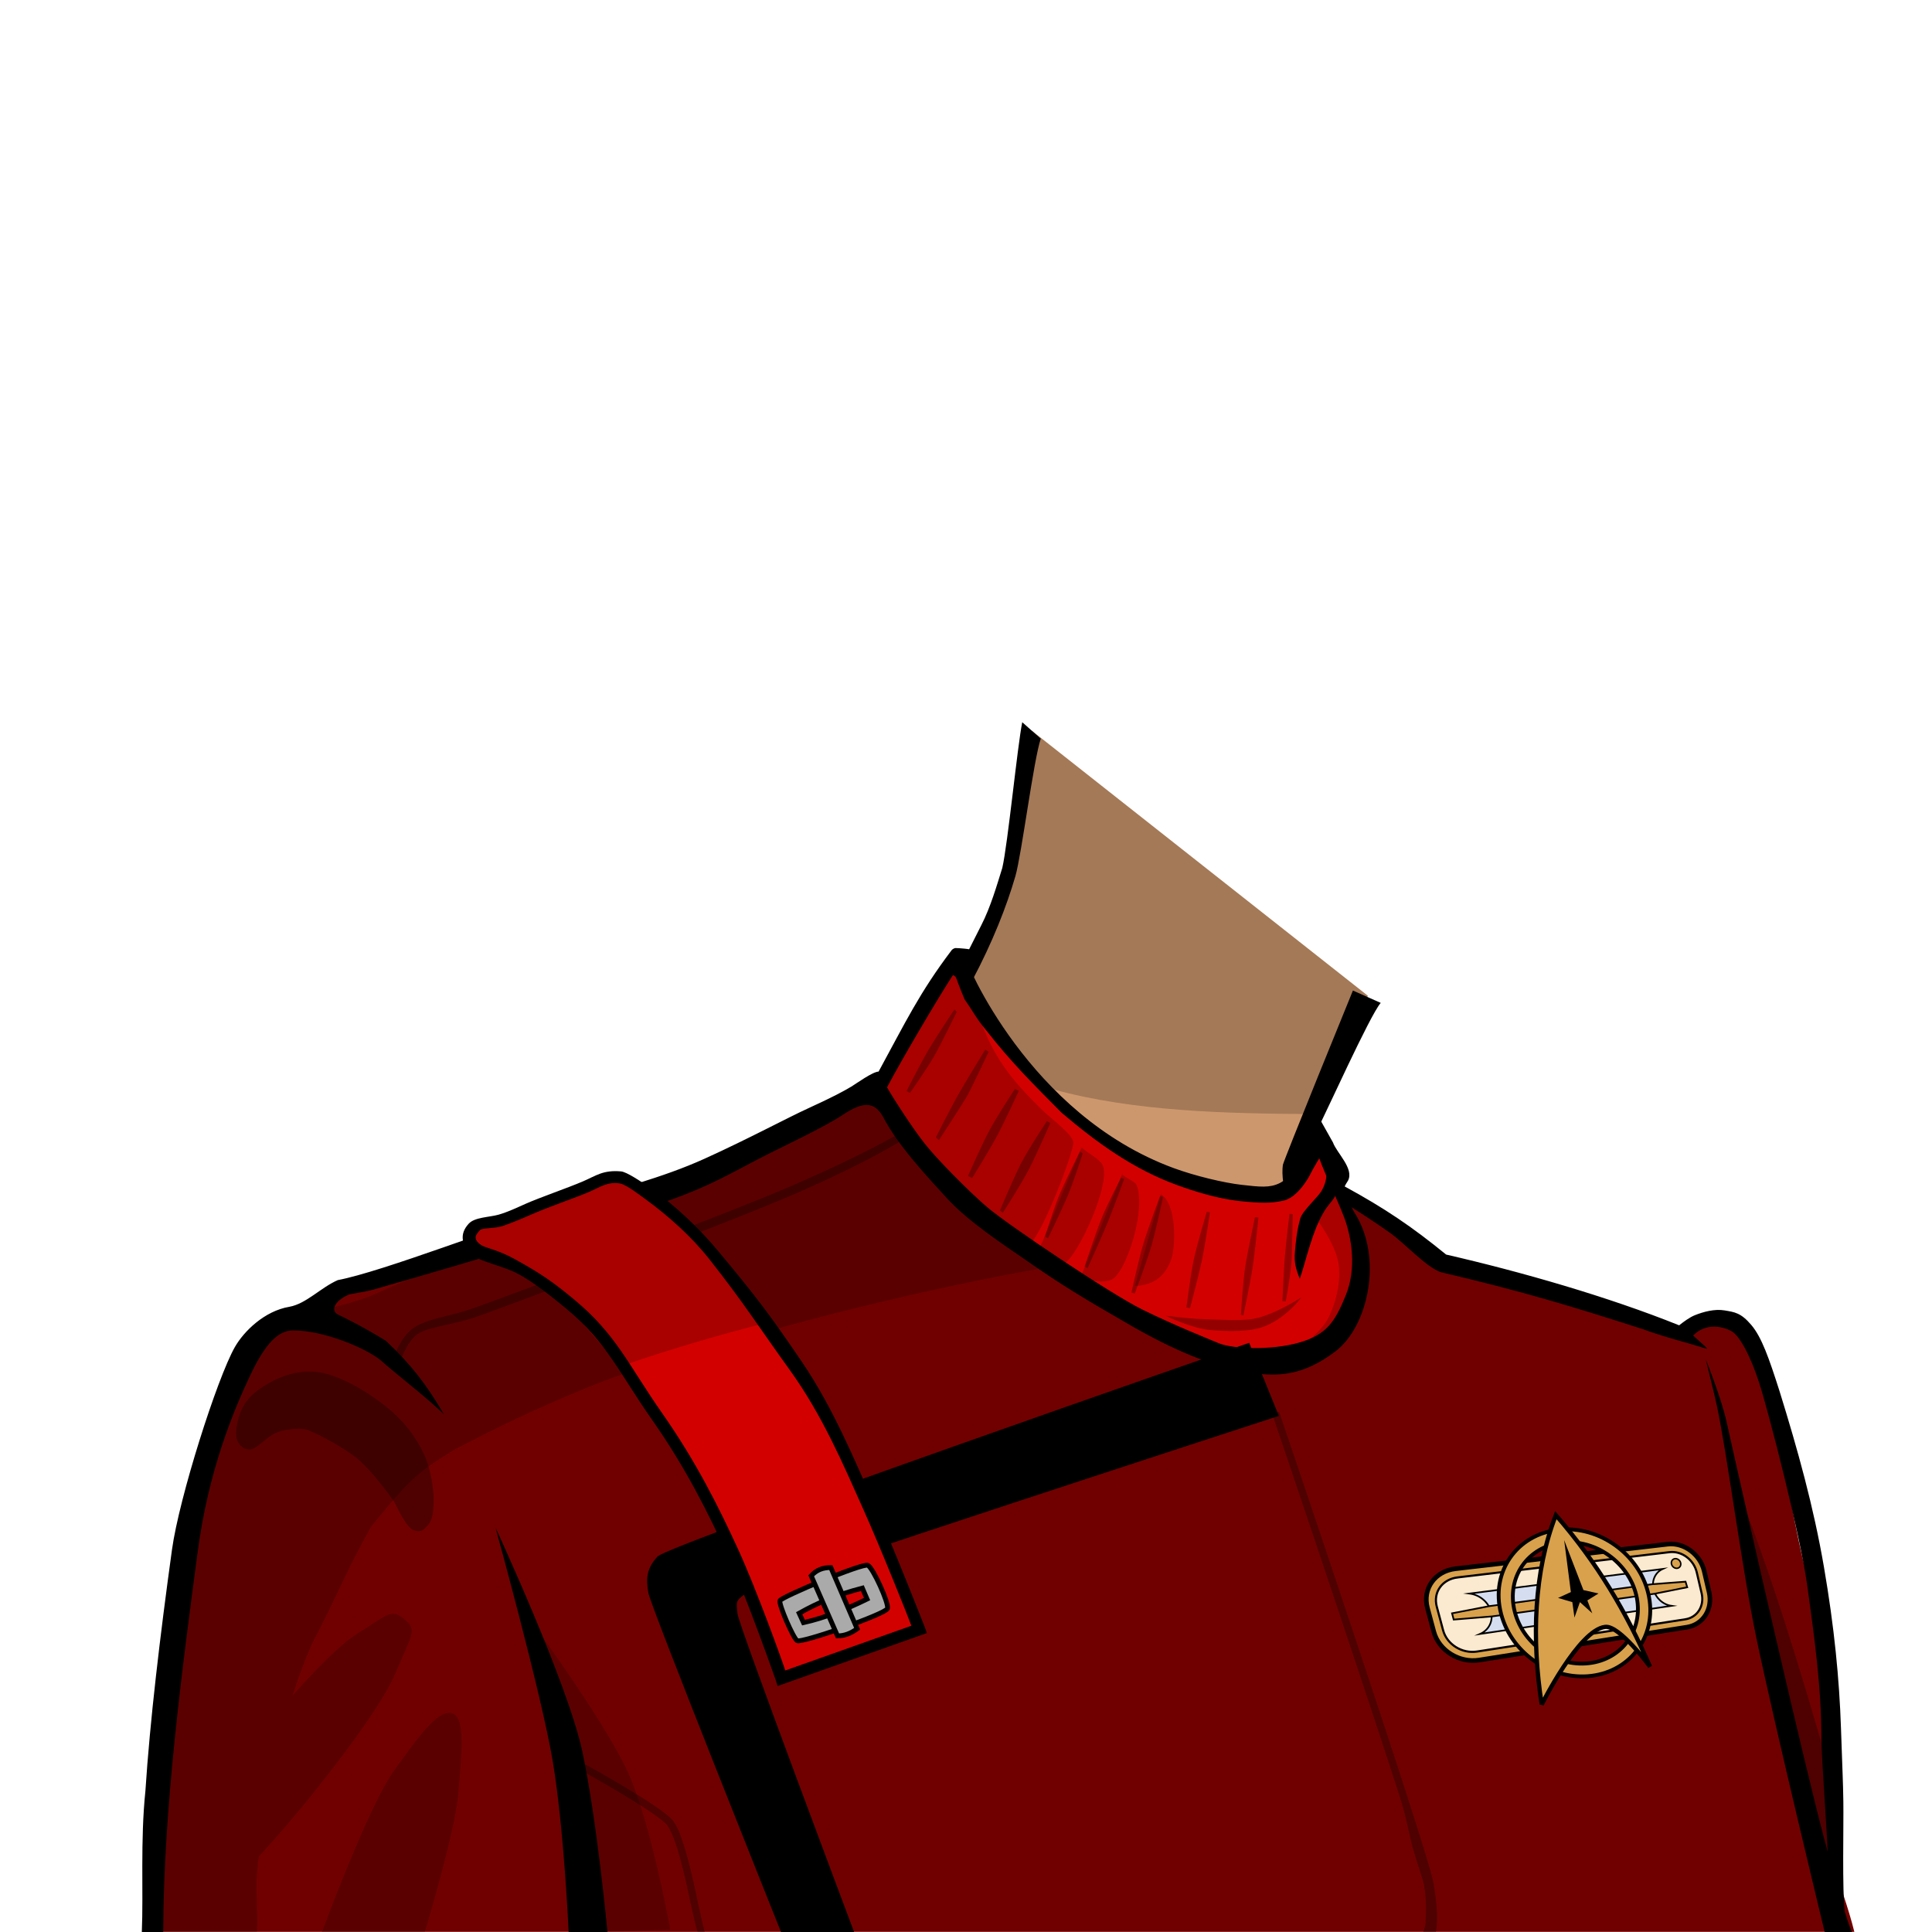
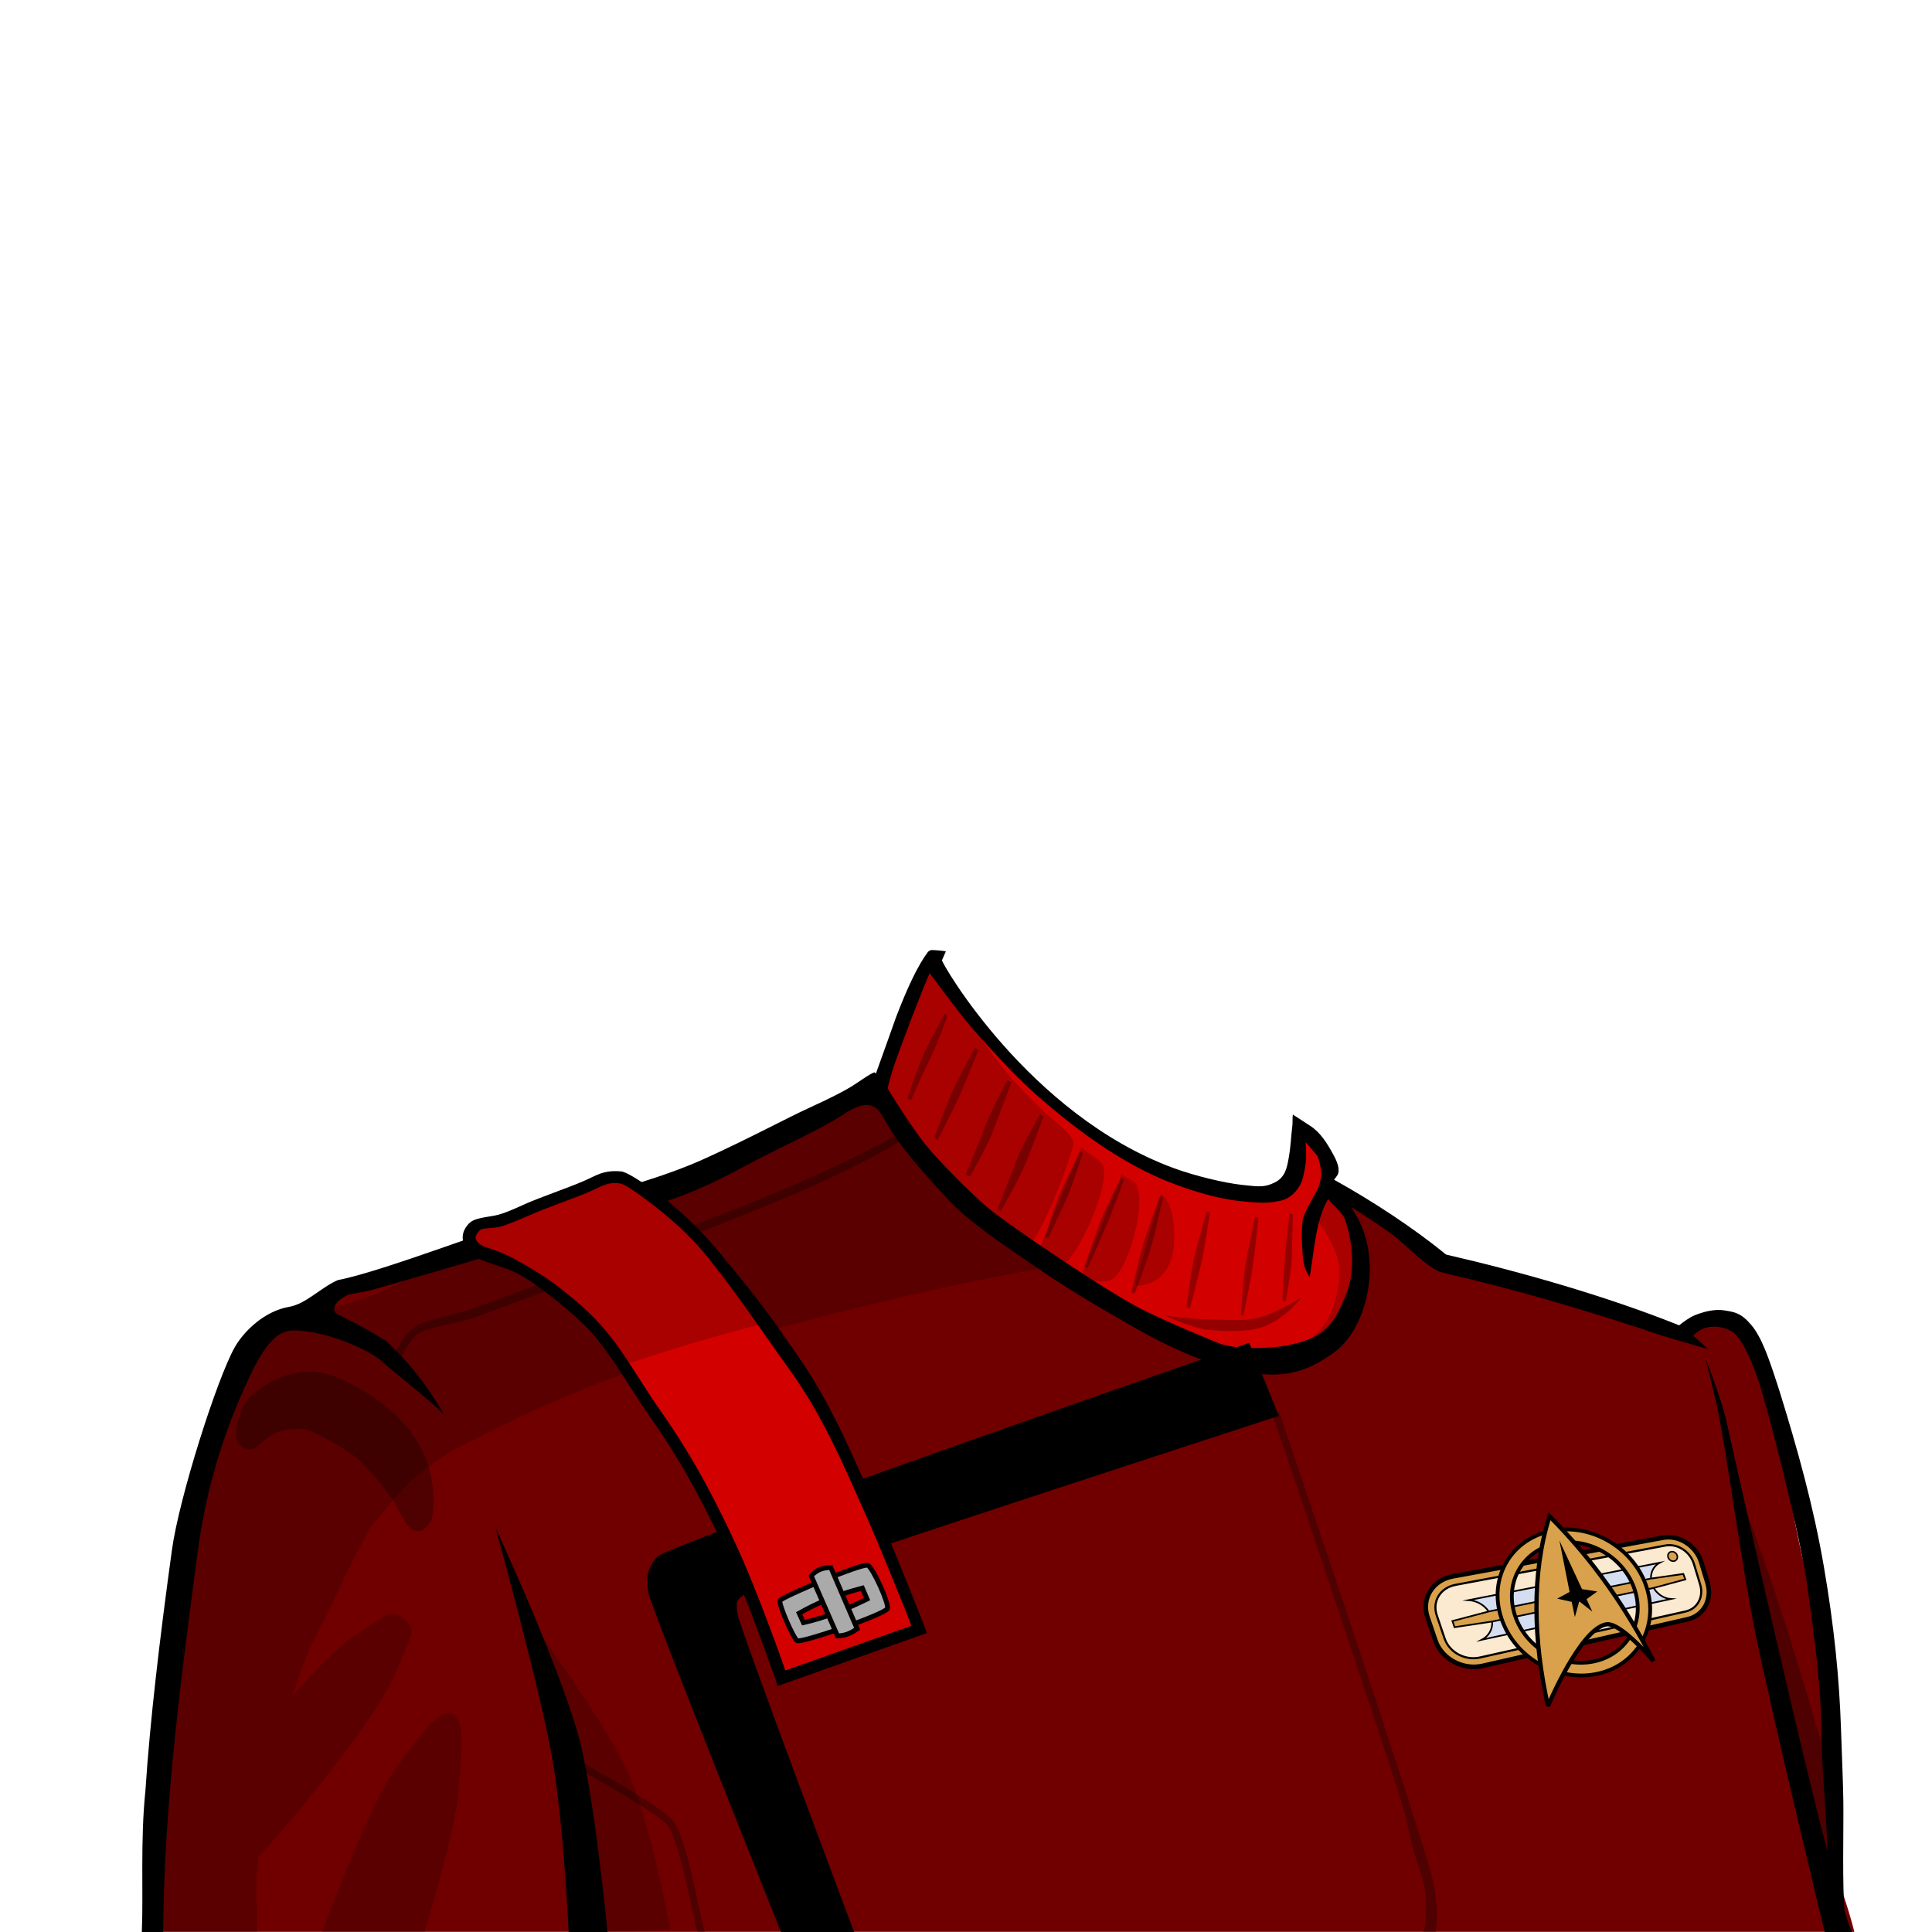
<svg xmlns="http://www.w3.org/2000/svg" width="400" height="400" viewBox="0 0 400 400" version="1.1" id="svg15392" xml:space="preserve">
  <defs id="defs15389" />
-   <g id="layer3">
-     <path d="m 213.633,151.294 -5.491,30.848 -9.212,18.452 c 0,0 13.58,22.7 22.617,29.337 9.037,6.636 24.148,15.816 35.021,17.228 l 3.73,0.538 2.766,0.308 5.224,-2.259 1.832,-12.393 13.081,-27.185 z" style="fill:#cd976d;fill-opacity:1;fill-rule:nonzero;stroke:none;stroke-width:1.333" id="path283414" />
-     <path d="m 199.17,199.756 c 0,0 11.146,18.878 18.75,25.749 16.897,4.648 35.917,5.033 53.5,5.149 l 11.783,-24.485 -69.569,-54.875 -5.699,31.472 z" style="opacity:0.2;fill:#000000;fill-opacity:1;fill-rule:nonzero;stroke:none;stroke-width:1.333" id="path283424" />
-     <path d="m 285.866,207.638 c -2.232,2.508 -11.629,23.48 -13.308,26.583 -1.365,2.523 -2.372,12.417 -5.128,12.788 -1.863,0.251 -2.084,-3.988 -1.828,-5.819 0.124,-0.875 14.504,-36.109 14.504,-36.109 0,0 5.76,2.557 5.76,2.557" style="fill:#000000;fill-opacity:1;fill-rule:nonzero;stroke:none;stroke-width:1.333" id="path283438" />
-     <path d="m 211.645,149.528 c -1.011,4.997 -2.991,25.245 -4.128,30.153 -1.116,3.581 -2.422,8.11 -4.326,11.826 -1.904,3.716 -2.738,5.496 -4.28,8.423 l 2.355,3.108 c 4.223,-7.938 7.145,-15.384 8.956,-21.626 1.291,-4.451 3.765,-24.061 5.256,-28.479 l -3.833,-3.407" style="fill:#000000;fill-opacity:1;fill-rule:nonzero;stroke:none;stroke-width:1.333" id="path283434" />
-   </g>
  <g id="layer2">
-     <path d="m 197.159,245.269 c 12.444,11.152 26.061,20.754 40.716,28.695 l 16.571,6.813 c 0,0 5.667,2.146 16.403,-0.121 0,0 4.03,-0.979 6.349,-4.058 4.065,-5.522 5.469,-9.933 5.815,-14.836 -0.705,-1.992 -2.269,-6.179 -3.657,-9.865 -1.388,-3.688 -2.597,-6.879 -2.597,-6.879 l 0.297,-2.285 -4.768,-8.012 -0.185,0.152 -3.812,10.873 -5.225,2.259 -3.297,-0.307 -3.199,-0.54 c -10.873,-1.412 -25.983,-10.591 -35.02,-17.228 -9.039,-6.637 -22.108,-29.155 -22.108,-29.155 l -1.279,-2.016 -1.172,1.039 -8.318,13.653 c -6.574,9.126 -6.38,11.665 -2.521,19.104 1.255,2.113 1.862,3.637 3.806,5.987" style="fill:#d30000;fill-opacity:1;fill-rule:nonzero;stroke:none;stroke-width:1.333" id="path283406" />
-     <path id="path283456" style="opacity:0.2;fill:#000000;fill-opacity:1;fill-rule:nonzero;stroke:none;stroke-width:1.333" d="m 198.27,198.578 c 0,10e-6 -5.827,7.85 -9.426,14.324 -8.754,16.053 -7.511,13.759 2.062,27.268 3.452,3.476 5.991,5.161 8.947,7.615 3.741,2.101 10.898,9.722 13,9.848 2.102,0.126 9.666,-19.447 9.363,-21.197 -0.303,-1.75 -4.642,-4.835 -6.65,-6.814 -8.344,-8.224 -11.492,-13.09 -15.242,-26.775 z m 25.654,38.996 -8.891,21.371 c 2.462,1.759 4.435,2.902 5.291,2.584 2.648,-0.991 10.236,-17.37 7.781,-20.619 -0.899,-1.191 -2.558,-1.937 -4.182,-3.336 z m 8.369,5.57 -8.463,21.055 c 2.268,1.092 4.331,1.483 6.217,0.768 2.976,-1.13 7.33,-14.378 5.285,-19.586 -0.292,-0.744 -1.587,-1.101 -3.039,-2.236 z m 44.365,3.59 -2.871,3.626 -1.264,1.94 c 0,0 3.916,5.074 4.591,9.259 0.618,3.833 -0.609,8.583 -2.325,11.725 -1.589,2.91 -8.019,7.669 -8.019,7.669 l 10.723,-4.464 4.514,-12.705 -2.342,-9.861 z m -36.34,0.529 -5.324,18.99 c 4.692,-0.183 6.587,-2.904 7.549,-5.693 0.816,-2.365 1.196,-11.296 -2.225,-13.297 z" />
-     <path d="m 276.073,242.231 c 0.331,0.753 0.6,1.593 0.683,2.789 0.224,3.213 -1.1,3.249 -2.696,5.944 -2.387,4.032 -3.481,9.401 -4.947,13.809 -0.872,-2.219 -1.201,-3.377 -1.008,-5.648 0.196,-2.313 0.449,-4.564 1.104,-6.844 0.465,-1.623 3.623,-4.367 4.415,-5.741 1.599,-2.768 0.995,-5.079 0.372,-8.043 0.239,0.32 0.437,0.327 0.74,0.593 0.36,1.305 0.901,2.147 1.337,3.14" style="fill:#000000;fill-opacity:1;fill-rule:nonzero;stroke:none;stroke-width:1.333" id="path283442" />
+     <path d="m 197.159,245.269 c 12.444,11.152 26.061,20.754 40.716,28.695 l 16.571,6.813 c 0,0 5.667,2.146 16.403,-0.121 0,0 4.03,-0.979 6.349,-4.058 4.065,-5.522 5.469,-9.933 5.815,-14.836 -0.705,-1.992 -2.269,-6.179 -3.657,-9.865 -1.388,-3.688 -3.509,-7.376 -3.509,-7.376 l 0.546,-2.202 -6.601,-7.936 -1.501,11.364 -5.225,2.259 -3.297,-0.307 -3.199,-0.54 c -10.873,-1.412 -25.983,-10.591 -35.02,-17.228 -10.011,-8.518 -21.158,-19.296 -28.112,-30.26 -3.908,4.213 -4.583,6.949 -6.339,12.868 -4.585,11.282 -4.805,12.577 -0.946,20.016 1.255,2.113 1.862,3.637 3.806,5.987" style="fill:#d30000;fill-opacity:1;fill-rule:nonzero;stroke:none;stroke-width:1.333" id="path283406" />
+     <path id="path283456" style="opacity:0.2;fill:#000000;fill-opacity:1;fill-rule:nonzero;stroke:none;stroke-width:1.333" d="m 192.798,199.158 c 0,1e-5 -2.263,5.363 -5.53,12.832 -2.127,5.323 -4.989,8.949 -4.556,13.329 0.387,3.918 3.674,8.472 8.194,14.85 3.452,3.476 5.991,5.161 8.947,7.615 3.741,2.101 10.898,9.722 13,9.848 2.102,0.126 9.666,-19.447 9.363,-21.197 -0.303,-1.75 -4.642,-4.835 -6.65,-6.814 -8.344,-8.224 -11.823,-12.924 -18.973,-25.449 z m 31.125,38.416 -8.891,21.371 c 2.462,1.759 4.435,2.902 5.291,2.584 2.648,-0.991 10.236,-17.37 7.781,-20.619 -0.899,-1.191 -2.558,-1.937 -4.182,-3.336 z m 8.369,5.57 -8.463,21.055 c 2.268,1.092 4.331,1.483 6.217,0.768 2.976,-1.13 7.33,-14.378 5.285,-19.586 -0.292,-0.744 -1.587,-1.101 -3.039,-2.236 z m 42.624,2.181 -1.959,4.621 -0.435,2.355 c 0,0 3.916,5.074 4.591,9.259 0.618,3.833 -0.609,8.583 -2.325,11.725 -1.589,2.91 -8.019,7.669 -8.019,7.669 l 10.723,-4.464 4.514,-12.705 -2.342,-9.861 z m -34.599,1.939 -5.324,18.99 c 4.692,-0.183 6.587,-2.904 7.549,-5.693 0.816,-2.365 1.196,-11.296 -2.225,-13.297 z" />
    <path d="m 166.408,352.362 c -13.788,1.079 -41.091,2.289 -47.417,2.932 l 0.108,1.984 c 0,0 0.602,20.672 0.819,42.722 h 24.399 c 0.988,-22.693 5.003,-38.222 22.091,-47.638" style="opacity:0.2;fill:#000000;fill-opacity:1;fill-rule:nonzero;stroke:none;stroke-width:1.333" id="path283476" />
    <path d="m 176.59,354.748 c 4.167,0 9.357,-0.596 13.644,0.079 5.377,0.847 11.252,3.167 16.605,4.575 4.82,1.268 9.931,2.937 14.808,3.392 5.331,0.499 9.597,2.552 14.851,3.859 8.927,2.221 17.712,4.617 26.58,6.375 8.953,1.773 15.488,5.635 23.573,-0.756 3.796,-3 7.371,-6.689 11.239,-9.769 4.531,-3.608 9.285,-5.483 14.72,-7.296 2.201,-0.735 4.416,-1.433 6.605,-2.203 0.876,-0.308 3.648,-1.972 4.492,-1.815 -7.468,-1.384 -28.835,-2.711 -36.684,-3.816 -9.848,-1.385 -19.031,-1.245 -28.989,-1.02 -11.48,0.259 -22.931,1.909 -34.412,2.456 -11.781,0.563 -23.613,0.036 -35.392,0.343 -3.443,0.089 -9.141,-0.505 -11.648,1.391 -4.237,3.205 1.111,3.741 0.008,4.207" style="opacity:0.2;fill:#000000;fill-opacity:1;fill-rule:nonzero;stroke:none;stroke-width:1.333" id="path283492" />
    <path id="path283350" style="fill:#700000;fill-opacity:1;fill-rule:nonzero;stroke:none;stroke-width:1.333" d="m 181.812,224.463 c -14.347,6.449 -26.456,10.668 -50.148,24.252 -16.347,4.407 -44.528,13.603 -56.77,17.49 -12.242,3.887 -16.063,6.1 -19.564,8.227 -13.77,16.453 -14.431,36.594 -17.4,53.391 -2.121,11.892 -2.523,23.354 -4.053,37.848 -1.993,13.076 -2.627,24.691 -1.938,34.297 H 383.92 c -1.248,-5.104 -3.23,-10.141 -3.664,-12.309 -0.433,-2.168 0.083,-4.271 -0.303,-7.965 -0.386,-3.694 -0.286,-5.481 -0.229,-11.014 0.057,-5.533 1.219,-17.812 -1.062,-25.49 -1.221,-4.105 -3.554,-13.661 -4.771,-17.768 -4.572,-18.132 -5.004,-34.082 -13.387,-48.806 -0.464,-0.815 -3.386,-3.84 -5.802,-3.403 -2.394,0.432 -5.463,3.615 -6.292,3.194 -3.161,-1.608 -6.229,-1.873 -12.152,-4.085 -9.042,-3.377 -21.745,-9.77 -34.15,-11.209 -5.248,-0.674 -13.242,-7.735 -17.094,-9.266 -4.103,-3.171 -3.031,-1.023 -7.127,-5.59 0,0 0.364,0.819 1.752,4.506 0.853,2.269 2.546,5.052 2.721,7.436 0.213,2.889 0.329,6.67 -0.33,9.455 -0.713,3.009 -5.034,11.598 -11.191,14.164 -6.157,2.566 -11.225,1.242 -16.48,-0.518 -5.254,-1.76 -16.2,-8.468 -16.2,-8.468 -18.126,-9.081 -28.347,-16.044 -39.869,-25.816 -2.768,-2.379 -6.107,-7.241 -8.051,-9.59 -1.943,-2.349 -3.508,-4.594 -4.762,-6.707 -4.143,-6.319 -3.664,1.746 -3.664,-6.254 z" />
-     <path id="path283466" style="fill:#000000;fill-opacity:1;fill-rule:nonzero;stroke:none;stroke-width:1.333" d="m 197.771,196.285 c -0.264,0.062 -0.51,0.197 -0.713,0.398 -6.7,8.845 -9.636,15.056 -15.15,25.172 -1.293,0.067 -4.562,2.452 -5.629,3.1 -1.473,0.896 -4.028,2.264 -8.734,4.408 -4.706,2.145 -12.463,6.362 -21.596,10.502 -9.133,4.14 -17.978,6.151 -29.99,10.172 -12.356,3.701 -36.801,13.255 -46.025,14.996 -3.576,1.581 -6.536,4.895 -10.012,5.521 -5.151,0.857 -9.432,5.066 -11.297,8.342 -3.672,6.451 -11.524,31.128 -13.017,41.937 -2.479,17.947 -4.574,35.576 -5.503,49.968 -1.066,10.219 -0.395,21 -0.741,29.199 h 4.428 c 0.059,-25.923 4.053,-55.482 7.055,-78.102 2.221,-17.53 7.717,-30.279 10.921,-37.08 3.161,-6.708 5.849,-9.355 8.876,-9.373 6.303,-0.038 15.053,3.626 18.162,6.176 3.13,2.811 10.561,8.55 13.1,11.217 -3.599,-6.234 -7.082,-10.633 -12.031,-15.25 -5.483,-3.356 -9.016,-4.98 -9.895,-5.414 -1.581,-0.781 -0.77,-2.827 2.193,-4.129 0.377,-0.166 3.402,-0.549 5.236,-1.076 8.539,-2.455 27.934,-8.06 32.318,-9.652 7.056,-2.563 20.619,-5.918 28.881,-8.82 8.261,-2.902 12.887,-5.681 18.285,-8.475 5.398,-2.794 13.445,-6.453 17.656,-9.25 4.211,-2.797 6.498,-2.678 8.262,0.418 2.956,5.785 8.95,12.203 13.299,16.959 4.349,4.756 11.88,9.703 15.975,12.523 7.897,5.553 12.959,8.525 21.918,13.689 8.959,5.164 16.761,8.392 23.568,9.627 6.808,1.235 12.141,0.923 18.904,-4.186 6.763,-5.109 9.989,-19.447 3.9,-28.834 -0.126,-0.194 -0.347,-0.686 -0.525,-1.018 0.309,0.196 4.928,3.131 7.947,5.303 3.121,2.244 7.503,7.11 10.508,8.137 16.651,3.904 26.957,7.003 42.035,11.863 2.169,0.846 7.446,2.39 8.284,2.591 0.355,0.086 4.804,1.43 4.804,1.43 0.137,-0.155 -1.995,-1.907 -2.879,-2.768 2.816,-2.895 6.551,-1.716 8.019,-0.853 1.468,0.863 3.705,4.628 5.649,10.63 1.944,6.002 8.534,31.616 9.987,42.204 1.453,10.588 2.912,20.888 2.886,31.492 0.297,8.524 1.096,17.047 1.393,25.57 1.371,5.604 3.457,10.289 3.457,10.289 -0.553,-4.432 -0.219,-17.994 -0.295,-22.785 -0.076,-4.791 -0.15,-5.173 -0.492,-15.285 -0.342,-10.112 -1.375,-20.84 -3.527,-33.35 -2.152,-12.509 -5.417,-24.241 -9.193,-36.395 -2.19,-6.861 -3.701,-11.179 -5.852,-13.709 -2.15,-2.53 -3.454,-2.655 -5.516,-3.008 -2.062,-0.352 -4.4,0.282 -6.186,1.002 -1.053,0.424 -2.321,1.359 -3.229,2.084 -14.687,-5.909 -32.705,-11.084 -48.244,-14.648 -7.146,-5.825 -12.739,-9.6 -20.998,-14.1 0.15,-0.426 0.48,-0.82 0.684,-1.207 1.3,-2.493 -2.347,-5.729 -3.117,-7.906 l -2.516,-4.48 c -0.305,0.392 -0.463,0.867 -0.682,1.307 -1.057,2.12 -2.217,4.26 -3.467,6.303 -1.177,1.928 -2.306,4.272 -4.373,5.293 -2.067,1.021 -4.115,0.775 -7.814,0.361 -3.699,-0.413 -9.71,-1.848 -14.152,-3.484 -30.022,-11.057 -43.181,-43.017 -43,-43.43 l 0.805,-1.838 c -0.273,-0.091 -1.849,-0.236 -2.225,-0.25 z m -0.492,5.615 c 0.7,0.144 0.813,0.933 1.045,1.549 0.444,1.173 0.91,2.335 1.398,3.488 1.864,2.637 2.304,3.791 4.537,6.473 5.26,6.738 9.894,11.263 15.535,16.969 7.519,6.396 14.981,11.703 23.771,14.926 4.121,1.512 8.538,2.826 12.896,3.344 4.817,0.495 6.635,0.492 9.238,-0.062 2.603,-0.554 4.791,-3.907 5.533,-5.383 0.743,-1.476 1.164,-2.057 1.908,-3.396 1.399,3.856 3.509,7.962 5.117,12.15 1.609,4.188 2.626,10.674 0.402,16.143 -2.223,5.469 -3.915,8.25 -9.771,9.891 -5.857,1.641 -13.746,1.277 -16.531,0.117 -2.785,-1.16 -9.273,-3.745 -15.879,-6.996 -6.605,-3.251 -28.032,-17.669 -32.158,-21.234 -4.126,-3.565 -10.261,-9.847 -12.705,-12.9 -2.444,-3.052 -6.287,-8.956 -7.969,-11.85 3.044,-5.775 10.442,-18.31 13.631,-23.227 z" />
+     <path id="path1" style="fill:#000000;fill-opacity:1;fill-rule:nonzero;stroke:none;stroke-width:1.333" d="M 192.826 196.691 C 192.563 196.754 192.316 196.888 192.113 197.09 C 190.05 199.858 187.911 204.342 185.484 210.68 C 185.484 210.68 183.393 216.62 181.348 222.264 L 181.072 222.021 C 180.394 222.1 177.314 224.326 176.279 224.955 C 174.806 225.851 172.251 227.219 167.545 229.363 C 162.839 231.508 155.082 235.725 145.949 239.865 C 136.817 244.005 127.971 246.017 115.959 250.037 C 103.603 253.738 79.158 263.292 69.934 265.033 C 66.358 266.614 63.398 269.928 59.922 270.555 C 54.771 271.412 50.49 275.621 48.625 278.896 C 44.953 285.347 37.101 310.025 35.607 320.834 C 33.128 338.781 31.033 356.409 30.104 370.801 C 29.037 381.02 29.709 391.801 29.363 400 L 33.791 400 C 33.85 374.077 37.844 344.518 40.846 321.898 C 43.067 304.369 48.563 291.619 51.768 284.818 C 54.928 278.111 57.616 275.464 60.643 275.445 C 66.945 275.407 75.696 279.071 78.805 281.621 C 81.935 284.432 89.366 290.171 91.904 292.838 C 88.305 286.604 84.823 282.205 79.873 277.588 C 74.39 274.232 70.857 272.608 69.979 272.174 C 68.397 271.393 69.208 269.346 72.172 268.045 C 72.549 267.879 75.573 267.496 77.408 266.969 C 85.947 264.514 105.343 258.909 109.727 257.316 C 116.783 254.753 130.346 251.399 138.607 248.496 C 146.869 245.594 151.495 242.816 156.893 240.021 C 162.29 237.227 170.338 233.569 174.549 230.771 C 178.76 227.974 181.047 228.094 182.811 231.189 C 185.767 236.975 191.76 243.392 196.109 248.148 C 200.458 252.904 207.989 257.852 212.084 260.672 C 219.981 266.225 225.043 269.197 234.002 274.361 C 242.961 279.525 250.763 282.754 257.57 283.988 C 264.378 285.223 269.712 284.911 276.475 279.803 C 283.237 274.694 286.464 260.355 280.375 250.969 C 280.249 250.774 280.028 250.283 279.85 249.951 C 280.159 250.147 284.777 253.083 287.797 255.254 C 290.918 257.498 295.3 262.363 298.305 263.391 C 314.955 267.294 325.262 270.394 340.34 275.254 C 342.509 276.1 347.786 277.644 348.625 277.846 C 348.98 277.931 353.428 279.275 353.428 279.275 C 353.565 279.121 351.433 277.37 350.549 276.508 C 353.365 273.613 357.1 274.791 358.568 275.654 C 360.037 276.517 362.273 280.283 364.217 286.285 C 366.161 292.288 372.751 317.901 374.203 328.488 C 375.656 339.076 377.116 349.377 377.09 359.98 C 377.387 368.504 378.186 377.027 378.482 385.551 C 379.854 391.155 381.939 395.84 381.939 395.84 C 381.386 391.408 381.721 377.845 381.645 373.055 C 381.568 368.264 381.494 367.882 381.152 357.77 C 380.81 347.658 379.777 336.929 377.625 324.42 C 375.473 311.911 372.208 300.179 368.432 288.025 C 366.242 281.164 364.73 276.847 362.58 274.316 C 360.43 271.786 359.126 271.661 357.064 271.309 C 355.003 270.956 352.665 271.591 350.879 272.311 C 349.826 272.735 348.558 273.67 347.65 274.395 C 332.963 268.485 314.945 263.311 299.406 259.746 C 292.564 254.169 284.045 248.589 276.199 244.244 C 276.426 243.963 276.67 243.655 276.922 243.279 C 277.554 242.068 276.751 240.318 275.99 238.936 C 274.688 236.57 273.358 234.454 271.256 233.086 L 267.666 230.75 C 267.565 231.551 267.642 232.438 267.582 232.926 C 267.236 235.757 267.297 236.9 266.814 239.73 C 266.435 241.957 265.999 243.791 263.932 244.812 C 261.865 245.834 260.822 245.73 257.123 245.316 C 253.424 244.903 247.413 243.468 242.971 241.832 C 212.948 230.775 194.845 199.221 195.025 198.809 L 195.83 196.971 C 195.557 196.88 193.981 196.735 193.605 196.721 L 192.826 196.691 z M 192.479 201.477 C 192.479 201.477 194.783 204.575 195.178 205.102 C 198.637 209.71 200.435 211.997 203.461 215.338 C 209.3 221.785 212.514 225.159 219.055 230.484 C 226.71 236.717 234.776 242.082 243.566 245.305 C 247.688 246.817 252.104 248.131 256.463 248.648 C 261.279 249.144 262.553 249.14 265.156 248.586 C 267.759 248.032 269.407 245.426 269.764 243.812 C 270.166 241.996 270.496 240.435 270.42 238.59 L 270.332 236.484 L 272.779 239.348 C 273.519 241.472 273.937 243.365 272.986 245.75 C 272.4 247.224 269.944 250.941 269.717 252.613 C 269.397 254.964 269.539 257.022 269.678 259.34 C 269.813 261.615 269.964 262.373 271.146 264.443 C 271.962 259.87 272.273 254.4 274.055 250.066 C 274.367 249.308 274.685 248.737 274.975 248.244 C 275.732 249.328 277.141 250.308 278.26 251.957 C 279.869 256.145 280.885 262.631 278.662 268.1 C 276.439 273.569 274.747 276.349 268.891 277.99 C 263.034 279.631 255.145 279.267 252.359 278.107 C 249.574 276.948 243.086 274.362 236.48 271.111 C 229.875 267.861 208.448 253.442 204.322 249.877 C 200.196 246.312 194.061 240.03 191.617 236.977 C 189.217 233.979 185.505 228.281 183.779 225.336 C 183.824 225.121 183.862 224.948 183.943 224.607 C 183.951 224.593 183.964 224.571 183.971 224.559 L 183.957 224.547 C 184.183 223.612 184.52 222.358 185.123 220.566 C 186.295 217.086 191.157 204.291 192.479 201.477 z " />
    <path style="color:#000000;fill:#000000;fill-opacity:0.3;-inkscape-stroke:none" d="m 185.898,234.82 c 0,0 -6.373,3.888 -21.188,10.355 -14.765,6.446 -62.132,24.12 -66.996,25.787 -4.892,1.677 -9.557,2.077 -12.279,4.115 -2.715,2.033 -3.881,6.02 -3.881,6.02 l 1.43,0.451 c 0,0 1.262,-3.707 3.35,-5.27 2.08,-1.557 7.205,-1.906 12.285,-3.648 5.108,-1.751 51.689,-19.232 66.61,-25.747 14.872,-6.493 21.451,-10.784 21.451,-10.784 z" id="path21830" />
    <path style="fill:#000000;fill-opacity:1;stroke:none;stroke-width:1px;stroke-linecap:butt;stroke-linejoin:miter;stroke-opacity:1" d="m 258.629,278.014 6.147,15.13 c 0,0 -107.828,35.127 -110.199,36.679 -2.371,1.552 -2.144,1.815 -1.891,4.255 C 152.938,336.518 176.832,400 176.832,400 h -15.13 c 0,0 -26.966,-67.368 -27.457,-70.177 -0.491,-2.809 -0.489,-5.007 1.891,-7.565 2.38,-2.558 122.492,-44.244 122.492,-44.244 z" id="path21855" />
    <path style="color:#000000;fill:#000000;fill-opacity:0.3;-inkscape-stroke:none" d="m 264.83,292.297 -1.42,0.482 c 0,0 7.669,22.598 15.494,46.078 3.913,11.74 7.864,23.701 10.914,33.164 1.525,4.731 1.989,8.337 2.945,11.477 0.956,3.14 1.911,5.871 2.045,6.628 0.617,3.486 0.402,5.903 0.373,7.432 -0.03,1.529 -0.526,2.441 -0.526,2.441 h 2.619 c 0,0 0.21,-0.774 0.242,-2.412 0.032,-1.638 -0.098,-4.153 -0.73,-7.723 -0.178,-1.006 -0.791,-3.149 -1.752,-6.303 -0.961,-3.154 -2.262,-7.266 -3.789,-12.002 -3.053,-9.472 -7.005,-21.435 -10.918,-33.178 -7.827,-23.485 -15.498,-46.086 -15.498,-46.086 z" id="path21857" />
    <path style="fill:#000000;fill-opacity:1;stroke:none;stroke-width:1px;stroke-linecap:butt;stroke-linejoin:miter;stroke-opacity:1" d="m 353.138,281.382 c 0,0 3.239,8.064 4.312,12.9 4.396,19.808 16.287,71.756 20.328,86.806 5.027,18.724 5.674,18.913 5.674,18.913 h -5.674 c 0,0 -10.264,-42.336 -14.127,-60.797 -2.989,-14.284 -6.088,-38.407 -8.21,-48.239 -0.653,-3.023 -2.303,-9.583 -2.303,-9.583 z" id="path21859" />
-     <path id="path21908" style="color:#000000;fill:#000000;fill-opacity:0.3;-inkscape-stroke:none" d="m 266.971,251.305 c 0,0 -0.709,5.861 -0.959,8.884 -0.251,3.023 -0.503,9.211 -0.503,9.211 l 0.691,0.016 c 0,0 1.138,-6.037 1.235,-9.063 0.101,-3.179 0.229,-8.991 0.229,-8.991 z m -7.141,0.669 c 0,0 -1.541,7.212 -2.015,10.277 -0.474,3.065 -0.911,9.951 -0.911,9.951 l 0.514,0.179 c 0,0 1.425,-6.702 1.898,-9.767 0.474,-3.064 1.236,-10.542 1.236,-10.542 z m -9.977,-1.103 c 0,0 -1.977,6.599 -2.674,9.832 -0.697,3.232 -1.548,9.979 -1.548,9.979 l 0.743,0.169 c 0,0 1.726,-6.458 2.423,-9.69 0.697,-3.232 1.715,-10.16 1.715,-10.16 z m -9.676,-3.249 c 0,0 -2.526,6.742 -3.502,10.03 -0.975,3.287 -2.433,9.988 -2.433,9.988 l 0.706,0.152 c 0,0 2.414,-6.417 3.389,-9.705 0.975,-3.288 2.461,-10.272 2.461,-10.272 z m -8.077,-3.765 c 0,0 -2.808,5.327 -4.034,8.392 -1.226,3.065 -3.531,9.997 -3.531,9.997 l 0.645,0.282 c 0,0 3.139,-6.907 4.365,-9.971 1.226,-3.064 3.199,-8.457 3.199,-8.457 z m -8.515,-5.458 c 0,0 -2.865,5.765 -4.118,8.662 -1.254,2.897 -3.111,8.973 -3.111,8.973 l 0.622,0.335 c 0,0 2.683,-5.567 3.937,-8.465 1.254,-2.898 3.252,-9.089 3.252,-9.089 z m -6.826,-6.288 c 0,0 -3.797,5.716 -5.385,8.809 -1.588,3.093 -4.352,9.706 -4.352,9.706 l 0.609,0.452 c 0,0 3.805,-5.902 5.393,-8.994 1.588,-3.092 4.427,-9.561 4.427,-9.561 z m -6.642,-6.652 c 0,0 -3.561,5.437 -5.192,8.44 -1.632,3.003 -4.501,9.572 -4.501,9.572 l 0.852,0.426 c 0,0 3.553,-5.733 5.163,-8.744 1.61,-3.011 4.491,-9.31 4.491,-9.31 z m -6.121,-8.145 c 0,0 -3.506,5.701 -5.233,8.682 -1.728,2.981 -5.006,9.497 -5.006,9.497 l 0.644,0.544 c 0,0 4.903,-7.523 5.766,-9.013 0.864,-1.491 4.515,-9.25 4.515,-9.25 z m -6.4,-8.308 c 0,0 -3.584,5.391 -5.2,8.093 -1.616,2.702 -4.704,8.79 -4.704,8.79 l 0.694,0.401 c 0,0 3.515,-4.983 5.048,-7.685 1.533,-2.702 4.649,-9.115 4.649,-9.115 z" />
    <path style="fill:#000000;fill-opacity:1;stroke:none;stroke-width:1px;stroke-linecap:butt;stroke-linejoin:miter;stroke-opacity:1" d="m 102.6,316.312 c 0,0 9.466,34.291 11.82,48.227 C 116.775,378.475 117.731,400 117.731,400 h 8.038 c 0,0 -2.183,-23.234 -5.201,-37.352 -3.018,-14.119 -17.967,-46.336 -17.967,-46.336 z" id="path24240" />
    <path style="fill:#000000;fill-opacity:0.3;stroke:none;stroke-width:1px;stroke-linecap:butt;stroke-linejoin:miter;stroke-opacity:1" d="m 49.352,298.674 c -0.688,-1.078 -0.514,-3.032 0.041,-5.084 0.554,-2.052 1.722,-4.2 4.434,-6.067 2.712,-1.867 6.67,-3.875 11.367,-3.51 4.697,0.365 10.943,4.165 14.71,7.188 3.767,3.023 6.24,6.356 7.857,9.863 1.616,3.506 2.129,7.823 2.006,10.364 -0.123,2.541 -0.433,3.61 -1.337,4.513 -0.905,0.903 -1.207,1.424 -2.842,0.836 -1.635,-0.588 -3.678,-5.516 -4.179,-6.185 -0.501,-0.669 -4.427,-6.181 -7.522,-8.693 -3.095,-2.511 -9.528,-5.851 -10.866,-6.018 -1.337,-0.167 -4.291,-0.05 -6.133,0.875 -1.842,0.924 -3.734,3.179 -4.9,3.304 -1.166,0.125 -1.947,-0.308 -2.636,-1.386 z" id="path26498" />
    <path style="fill:#d30000;fill-opacity:1;stroke:none;stroke-width:2.5;stroke-linecap:butt;stroke-linejoin:miter;stroke-dasharray:none;stroke-opacity:1" d="m 128.426,243.879 c 3.312,0.306 13.521,7.609 19.605,15.378 6.084,7.769 10.494,13.567 17.026,23.502 6.532,9.935 10.777,20.196 14.713,28.966 3.936,8.77 10.259,25.576 10.259,25.576 l -28.388,10.115 c 0,0 -5.924,-17.313 -9.918,-26.036 -3.994,-8.723 -8.666,-18.101 -15.632,-28.046 -6.966,-9.945 -20.646,-26.349 -26.548,-29.741 -5.902,-3.391 -8.164,-3.258 -10.918,-4.687 -2.754,-1.429 -3.54,-4.097 -1.034,-5.287 2.506,-1.19 6.924,-1.697 10.324,-3.208 3.4,-1.511 10.453,-3.364 13.27,-4.577 2.817,-1.213 3.93,-2.26 7.241,-1.954 z" id="path25547" />
    <path style="color:#000000;fill:#000000;-inkscape-stroke:none" d="m 128.576,242.527 c -1.799,-0.166 -3.158,0.051 -4.344,0.477 -1.185,0.426 -2.165,0.996 -3.508,1.574 -3.194,1.375 -8.878,3.312 -11.979,4.69 -1.628,0.723 -3.604,1.672 -5.516,2.215 -1.934,0.549 -4.957,0.506 -6.198,1.881 -0.948,1.05 -1.412,2.161 -1.182,3.48 0.23,1.319 0.725,2.136 2.051,3.079 1.649,1.174 4.216,1.686 7.615,3.01 3.4,1.324 7.685,4.662 11.803,8.079 8.301,6.889 10.832,13.163 17.749,23.038 6.905,9.858 11.538,19.154 15.52,27.85 3.921,8.564 10.015,25.933 10.015,25.933 l 0.389,1.24 30.91,-10.969 -0.422,-1.182 c 0,0 -6.591,-16.845 -10.57,-25.71 -3.924,-8.744 -8.314,-19.556 -14.809,-29.141 -6.727,-9.929 -9.781,-13.906 -17.638,-23.321 -3.823,-4.58 -8.666,-9.091 -13.418,-12.539 -2.402,-1.64 -5.299,-3.584 -6.47,-3.686 z m -0.23,2.49 c 1.314,0.224 4.221,2.488 5.232,3.219 4.663,3.383 9.57,7.767 13.193,12.353 7.267,9.197 9.886,13.525 16.77,23.092 6.806,9.458 11.141,19.759 15.088,28.555 3.621,8.069 9.408,22.542 10.062,24.355 l -26.107,9.264 c -0.597,-1.898 -5.943,-16.743 -9.722,-24.995 -4.007,-8.75 -8.719,-18.21 -15.746,-28.242 -7.015,-10.016 -9.496,-16.305 -18.2,-23.528 -4.385,-3.639 -6.942,-5.433 -12.492,-8.485 -3.333,-1.833 -6.027,-2.284 -6.718,-2.776 -1.91,-1.385 -1.257,-2.069 -0.373,-3.128 0.439,-0.543 3.077,-0.281 4.867,-0.912 1.749,-0.617 3.789,-1.449 5.561,-2.236 3.699,-1.644 9.513,-3.626 11.953,-4.676 1.474,-0.634 2.462,-1.195 3.365,-1.52 0.903,-0.325 1.953,-0.562 3.268,-0.338 z" id="path25549" />
    <path id="path38359" style="fill:#aaaaaa;fill-opacity:1;stroke:#000000;stroke-width:1px;stroke-linecap:butt;stroke-linejoin:miter;stroke-opacity:1" d="m 179.681,324.083 c -1.06,-0.524 -17.931,6.559 -18.205,7.316 -0.274,0.757 2.74,7.75 3.576,8.289 0.836,0.539 18.39,-5.525 18.693,-6.664 0.304,-1.139 -3.004,-8.417 -4.064,-8.941 z m -1.137,4.715 0.975,2.275 c -4.307,2.113 -8.777,3.902 -13.166,4.877 l -0.895,-1.951 c 4.087,-2.286 7.731,-3.799 13.086,-5.201 z" />
    <path style="fill:#aaaaaa;fill-opacity:1;stroke:#000000;stroke-width:1px;stroke-linecap:butt;stroke-linejoin:miter;stroke-opacity:1" d="m 167.95,326.253 5.446,12.435 c 1.436,0 2.709,-0.488 4.064,-1.463 l -5.446,-12.679 c -1.68,0 -2.953,0.488 -4.064,1.707 z" id="path38364" />
    <path style="color:#000000;fill:#000000;fill-opacity:0.3;-inkscape-stroke:none" d="m 119.842,364.553 -0.719,1.316 c 0,0 3.834,2.095 8.107,4.615 4.273,2.52 9.044,5.54 10.645,7.088 0.621,0.601 1.587,2.687 2.406,5.336 0.819,2.649 1.591,5.895 2.254,9.037 1.325,6.284 1.877,8.054 1.877,8.054 h 1.482 c 0,0 -0.556,-2.027 -1.892,-8.363 -0.668,-3.168 -1.447,-6.445 -2.289,-9.17 -0.843,-2.725 -1.648,-4.864 -2.797,-5.975 -1.94,-1.876 -6.626,-4.766 -10.924,-7.301 -4.298,-2.535 -8.15,-4.639 -8.15,-4.639 z" id="path29505" />
    <path style="fill:#000000;fill-opacity:0.2;stroke:none;stroke-width:1px;stroke-linecap:butt;stroke-linejoin:miter;stroke-opacity:1" d="m 111.348,337.589 c 0,0 13.128,17.953 18.203,28.369 5.076,10.416 9.22,33.57 9.22,33.57 L 121.986,400 c 0,0 -6.147,-41.371 -6.147,-43.262 0,-1.891 -4.492,-19.149 -4.492,-19.149 z" id="path29511" />
    <path style="fill:#000000;fill-opacity:0.3;stroke:none;stroke-width:1px;stroke-linecap:butt;stroke-linejoin:miter;stroke-opacity:1" d="m 358.865,305.91 c 8.124,20.675 13.406,38.174 19.858,60.52 v 26.005 l -9.929,-36.407 z" id="path30301" />
    <path id="path283392" style="opacity:0.2;fill:#000000;fill-opacity:1;fill-rule:nonzero;stroke:none;stroke-width:1.333" d="m 180.334,226.482 c -6.753,2.548 -20.445,9.983 -46.17,20.505 -0.87,-1.602 -5.853,-3.931 -7.201,-3.429 -9.966,3.712 -21.473,8.676 -29.156,11.46 -1.18,0.427 3.312,3.344 2.127,3.785 -7.359,2.742 -14.855,5.777 -22.747,9.329 -6.939,2.888 -18.86,4.378 -21.764,6.984 -9.816,11.622 -9.895,21.503 -14.791,40.004 -3.949,17.256 -5.046,35.594 -6.633,50.428 -1.108,6.505 -0.997,8.399 -2.473,17.393 0.118,5.331 -0.859,8.657 -0.283,11.867 l 0.24,0.479 c 0.447,2.493 1.181,2.085 1.541,4.68 h 20.166 c 0.196,-3.433 -0.167,-7.002 -0.09,-10.297 0.042,-1.774 0.235,-3.53 0.482,-5.281 0.404,-0.464 0.823,-0.934 1.264,-1.41 7.255,-7.835 23.254,-27.691 26.951,-36.406 3.697,-8.715 4.564,-8.992 1.891,-11.348 -2.673,-2.355 -3.583,-0.757 -9.455,2.836 -3.628,2.22 -8.837,7.531 -13.672,13.014 1.147,-3.628 2.456,-7.188 3.973,-10.648 5.683,-10.92 7.045,-14.963 12.229,-24.254 8.062,-9.835 8.68,-10.665 17.275,-16.047 9.831,-5.058 15.434,-7.809 26.709,-12.521 2.854,-1.168 5.813,-2.284 8.838,-3.348 0.539,-0.19 -0.22,-1.678 0.322,-1.865 9.288,-3.191 19.82,-6.268 29.008,-8.569 0.425,-0.121 1.438,1.414 1.858,1.296 2.371,-0.668 4.654,-1.29 6.85,-1.868 28.435,-7.481 48.859,-10.789 48.859,-10.789 0,0 -11.602,-5.517 -20.873,-16.654 -3.089,-3.713 -5.027,-4.511 -7.254,-8.996 -2.228,-4.484 -3.544,-5.332 -8.021,-10.328 z m -87.268,128.154 c -2.814,-0.078 -6.611,5.147 -11.551,12.051 C 76.246,374.051 66.666,400 66.666,400 h 21.277 c 0,0 6.296,-20.767 6.926,-28.617 0.63,-7.85 1.61,-15.804 -1.252,-16.658 -0.179,-0.053 -0.363,-0.083 -0.551,-0.088 z" />
-     <g id="g35941">
+     <g id="g35941" transform="rotate(-3.814482,324.6639,333.5937)">
      <path style="color:#000000;fill:#d9a14b;stroke:#000000;stroke-width:1.472;stroke-miterlimit:9;stroke-dasharray:none;stroke-opacity:1" d="m 301.358,325.046 c -4.073,0.472 -6.598,3.978 -5.573,7.803 l 1.315,4.905 c 1.014,3.785 5.12,6.322 9.104,5.691 l 43.039,-6.814 c 3.197,-0.506 5.129,-3.604 4.355,-6.935 l -1.002,-4.315 c -0.781,-3.363 -4.025,-5.8 -7.286,-5.423 z m 0.407,1.544 43.876,-5.234 c 2.547,-0.304 5.045,1.562 5.659,4.196 l 1.008,4.328 c 0.608,2.611 -0.883,4.992 -3.388,5.38 l -43.114,6.674 c -3.111,0.482 -6.247,-1.47 -7.034,-4.417 l -1.305,-4.888 c -0.794,-2.976 1.129,-5.66 4.298,-6.038 z" id="path34684" />
      <path id="rect18996" style="fill:#fbeacf;stroke-width:0.195;stroke-miterlimit:9" d="m 301.562,325.818 43.915,-5.161 c 2.904,-0.341 5.775,1.81 6.472,4.808 l 1.005,4.322 c 0.691,2.972 -1.021,5.712 -3.872,6.158 l -43.077,6.744 c -3.548,0.555 -7.167,-1.69 -8.067,-5.055 l -1.31,-4.896 c -0.909,-3.4 1.313,-6.494 4.934,-6.92 z" />
      <path style="color:#000000;fill:#d9a14b;stroke:#000000;stroke-width:0.44;stroke-miterlimit:9;stroke-opacity:1;-inkscape-stroke:none" d="m 301.358,325.046 c -4.073,0.472 -6.598,3.978 -5.573,7.803 l 1.315,4.905 c 1.014,3.785 5.12,6.322 9.104,5.691 l 43.039,-6.814 c 3.197,-0.506 5.129,-3.604 4.355,-6.935 l -1.002,-4.315 c -0.781,-3.363 -4.025,-5.8 -7.286,-5.423 z m 0.407,1.544 43.876,-5.234 c 2.547,-0.304 5.045,1.562 5.659,4.196 l 1.008,4.328 c 0.608,2.611 -0.883,4.992 -3.388,5.38 l -43.114,6.674 c -3.111,0.482 -6.247,-1.47 -7.034,-4.417 l -1.305,-4.888 c -0.794,-2.976 1.129,-5.66 4.298,-6.038 z" id="rect18998" />
      <path id="rect21363" style="fill:#d5def1;fill-opacity:1;stroke:#000000;stroke-width:0.349;stroke-miterlimit:9;stroke-dasharray:none;stroke-opacity:1" d="m 304.277,329.928 c 2.12,0.283 3.915,1.807 4.418,3.734 0.498,1.928 -0.413,3.813 -2.245,4.626 l 39.607,-5.815 c -1.763,-0.241 -3.283,-1.639 -3.713,-3.425 -0.424,-1.791 0.355,-3.513 1.901,-4.213 z" />
      <path id="path21425" style="fill:#d9a14b;stroke:#000000;stroke-width:0.308;stroke-miterlimit:9" d="m 347.962,323.584 c 0.128,0.547 -0.191,1.044 -0.714,1.111 -0.525,0.067 -1.056,-0.323 -1.185,-0.873 -0.13,-0.55 0.192,-1.048 0.718,-1.113 0.524,-0.065 1.053,0.327 1.181,0.874 z" />
      <path style="fill:#d9a14b;fill-opacity:1;stroke:#000000;stroke-width:0.352;stroke-linecap:butt;stroke-linejoin:miter;stroke-dasharray:none;stroke-opacity:1" d="m 300.629,334.019 7.743,-1.491 33.729,-4.536 6.87,-0.523 0.352,1.155 -6.751,1.342 -33.646,4.692 -7.953,0.66 z" id="path21495" />
      <path id="path21497" style="fill:#d9a14b;fill-opacity:1;stroke:#000000;stroke-width:0.785;stroke-miterlimit:9;stroke-dasharray:none;stroke-opacity:1" d="m 322.776,316.715 c -8.732,0.892 -14.24,8.732 -11.996,17.394 2.22,8.571 11.08,14.213 19.499,12.735 8.096,-1.42 12.893,-8.962 10.974,-16.965 -1.937,-8.082 -10.087,-14.022 -18.477,-13.165 z m 0.667,2.676 c 6.927,-0.751 13.7,4.131 15.318,10.834 1.605,6.649 -2.4,12.895 -9.125,14.032 -6.947,1.175 -14.205,-3.505 -16.015,-10.543 -1.826,-7.098 2.664,-13.547 9.822,-14.323 z" />
      <path style="fill:#d9a14b;fill-opacity:1;stroke:#000000;stroke-width:0.881;stroke-linecap:butt;stroke-linejoin:miter;stroke-dasharray:none;stroke-opacity:1" d="m 319.196,352.897 c -2.111,-13.578 -1.622,-27.542 2.927,-39.203 8.577,9.866 14.64,20.139 19.5,31.382 0,0 -6.331,-8.666 -9.309,-8.245 -5.451,0.655 -13.118,16.067 -13.118,16.067 z" id="path21563" />
      <path style="fill:#000000;fill-opacity:1;stroke:none;stroke-width:0.44px;stroke-linecap:butt;stroke-linejoin:miter;stroke-opacity:1" d="m 325.231,329.624 -1.39,-10.761 3.993,10.344 3.125,0.703 -2.312,1.437 1.012,2.663 -2.554,-2.309 -1.131,3.196 -0.439,-3.191 -2.96,-0.874 z" id="path21565" />
    </g>
    <path style="color:#000000;fill:#000000;fill-opacity:0.3;-inkscape-stroke:none" d="m 259.131,273.105 c -2.657,0.368 -6.057,0.133 -9.781,0.017 -3.779,-0.118 -8.092,-0.742 -8.092,-0.742 0,0 5.422,2.633 9.184,2.979 3.851,0.354 7.702,0.311 10.242,-0.38 5.119,-1.392 8.792,-6.405 8.792,-6.405 0,0 -5.971,3.925 -10.345,4.532 z" id="path25489" />
+     <path id="path21908" style="color:#000000;fill:#000000;fill-opacity:0.3;-inkscape-stroke:none" d="m 266.971,251.305 c 0,0 -0.709,5.861 -0.959,8.884 -0.251,3.023 -0.503,9.211 -0.503,9.211 l 0.691,0.016 c 0,0 1.138,-6.037 1.235,-9.063 0.101,-3.179 0.229,-8.991 0.229,-8.991 z m -7.141,0.669 c 0,0 -1.541,7.212 -2.015,10.277 -0.474,3.065 -0.911,9.951 -0.911,9.951 l 0.514,0.179 c 0,0 1.425,-6.702 1.898,-9.767 0.474,-3.064 1.236,-10.542 1.236,-10.542 z m -9.977,-1.103 c 0,0 -1.977,6.599 -2.674,9.832 -0.697,3.232 -1.548,9.979 -1.548,9.979 l 0.743,0.169 c 0,0 1.726,-6.458 2.423,-9.69 0.697,-3.232 1.715,-10.16 1.715,-10.16 z m -9.676,-3.249 c 0,0 -2.526,6.742 -3.502,10.03 -0.975,3.287 -2.433,9.988 -2.433,9.988 l 0.706,0.152 c 0,0 2.414,-6.417 3.389,-9.705 0.975,-3.288 2.461,-10.272 2.461,-10.272 z m -8.077,-3.765 c 0,0 -2.808,5.327 -4.034,8.392 -1.226,3.065 -3.531,9.997 -3.531,9.997 l 0.645,0.282 c 0,0 3.139,-6.907 4.365,-9.971 1.226,-3.064 3.199,-8.457 3.199,-8.457 z m -8.515,-5.458 c 0,0 -2.865,5.765 -4.118,8.662 -1.254,2.897 -3.111,8.973 -3.111,8.973 l 0.622,0.335 c 0,0 2.683,-5.567 3.937,-8.465 1.254,-2.898 3.252,-9.089 3.252,-9.089 z m -8.26,-7.635 c 0,0 -3.557,6.062 -4.856,9.444 -1.246,3.245 -3.928,10.129 -3.928,10.129 l 0.609,0.452 c 0,0 3.6,-6.223 4.97,-9.417 1.492,-3.478 3.898,-10.195 3.898,-10.195 z m -6.748,-7.075 c 0,0 -3.215,5.812 -4.557,9.392 -1.2,3.2 -4.078,10.101 -4.078,10.101 l 0.852,0.426 c 0,0 3.514,-6.086 4.74,-9.273 1.417,-3.685 3.856,-10.263 3.856,-10.263 z m -6.71,-6.716 c 0,0 -2.984,5.32 -4.326,8.205 -1.453,3.124 -4.073,10.315 -4.073,10.315 l 0.644,0.544 c 0,0 3.795,-7.37 4.833,-9.831 0.787,-1.868 3.608,-8.773 3.608,-8.773 z m -6.209,-7.109 c 0,0 -2.704,4.793 -4.06,7.635 -1.519,3.184 -3.7,9.89 -3.7,9.89 l 0.694,0.401 c 0,0 2.512,-5.697 4.044,-8.785 1.381,-2.783 3.509,-8.656 3.509,-8.656 z" />
  </g>
</svg>
